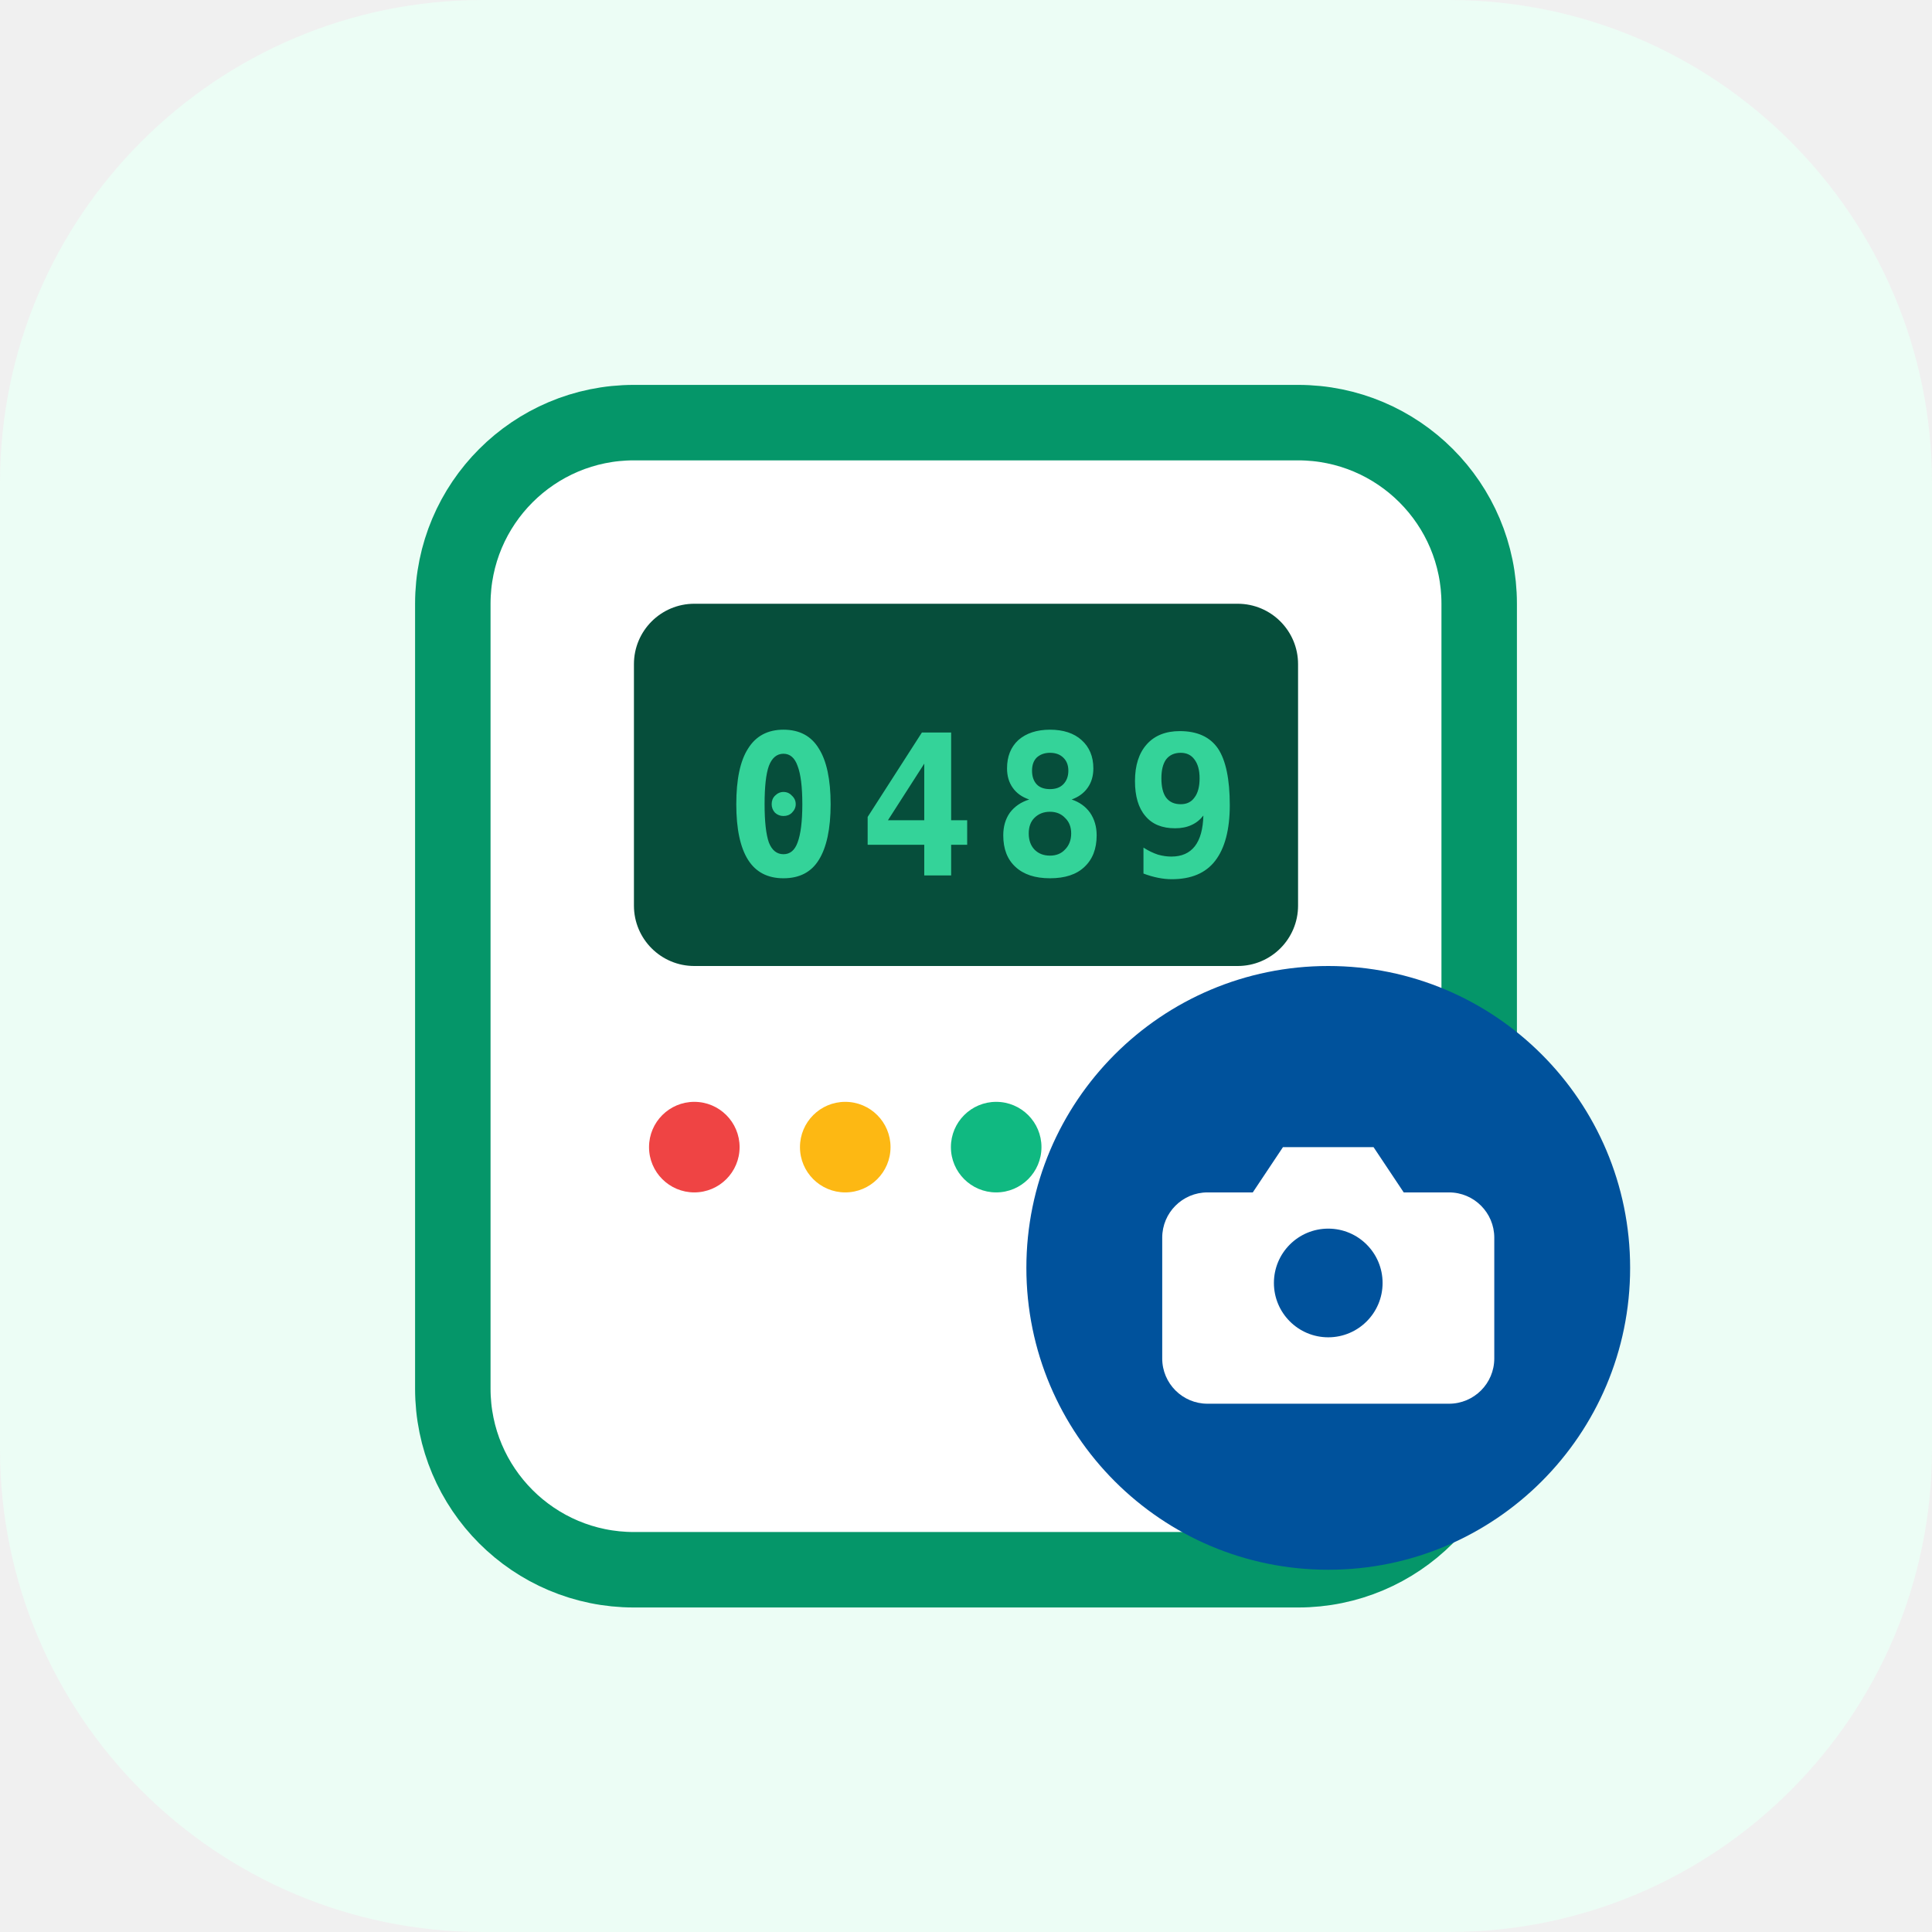
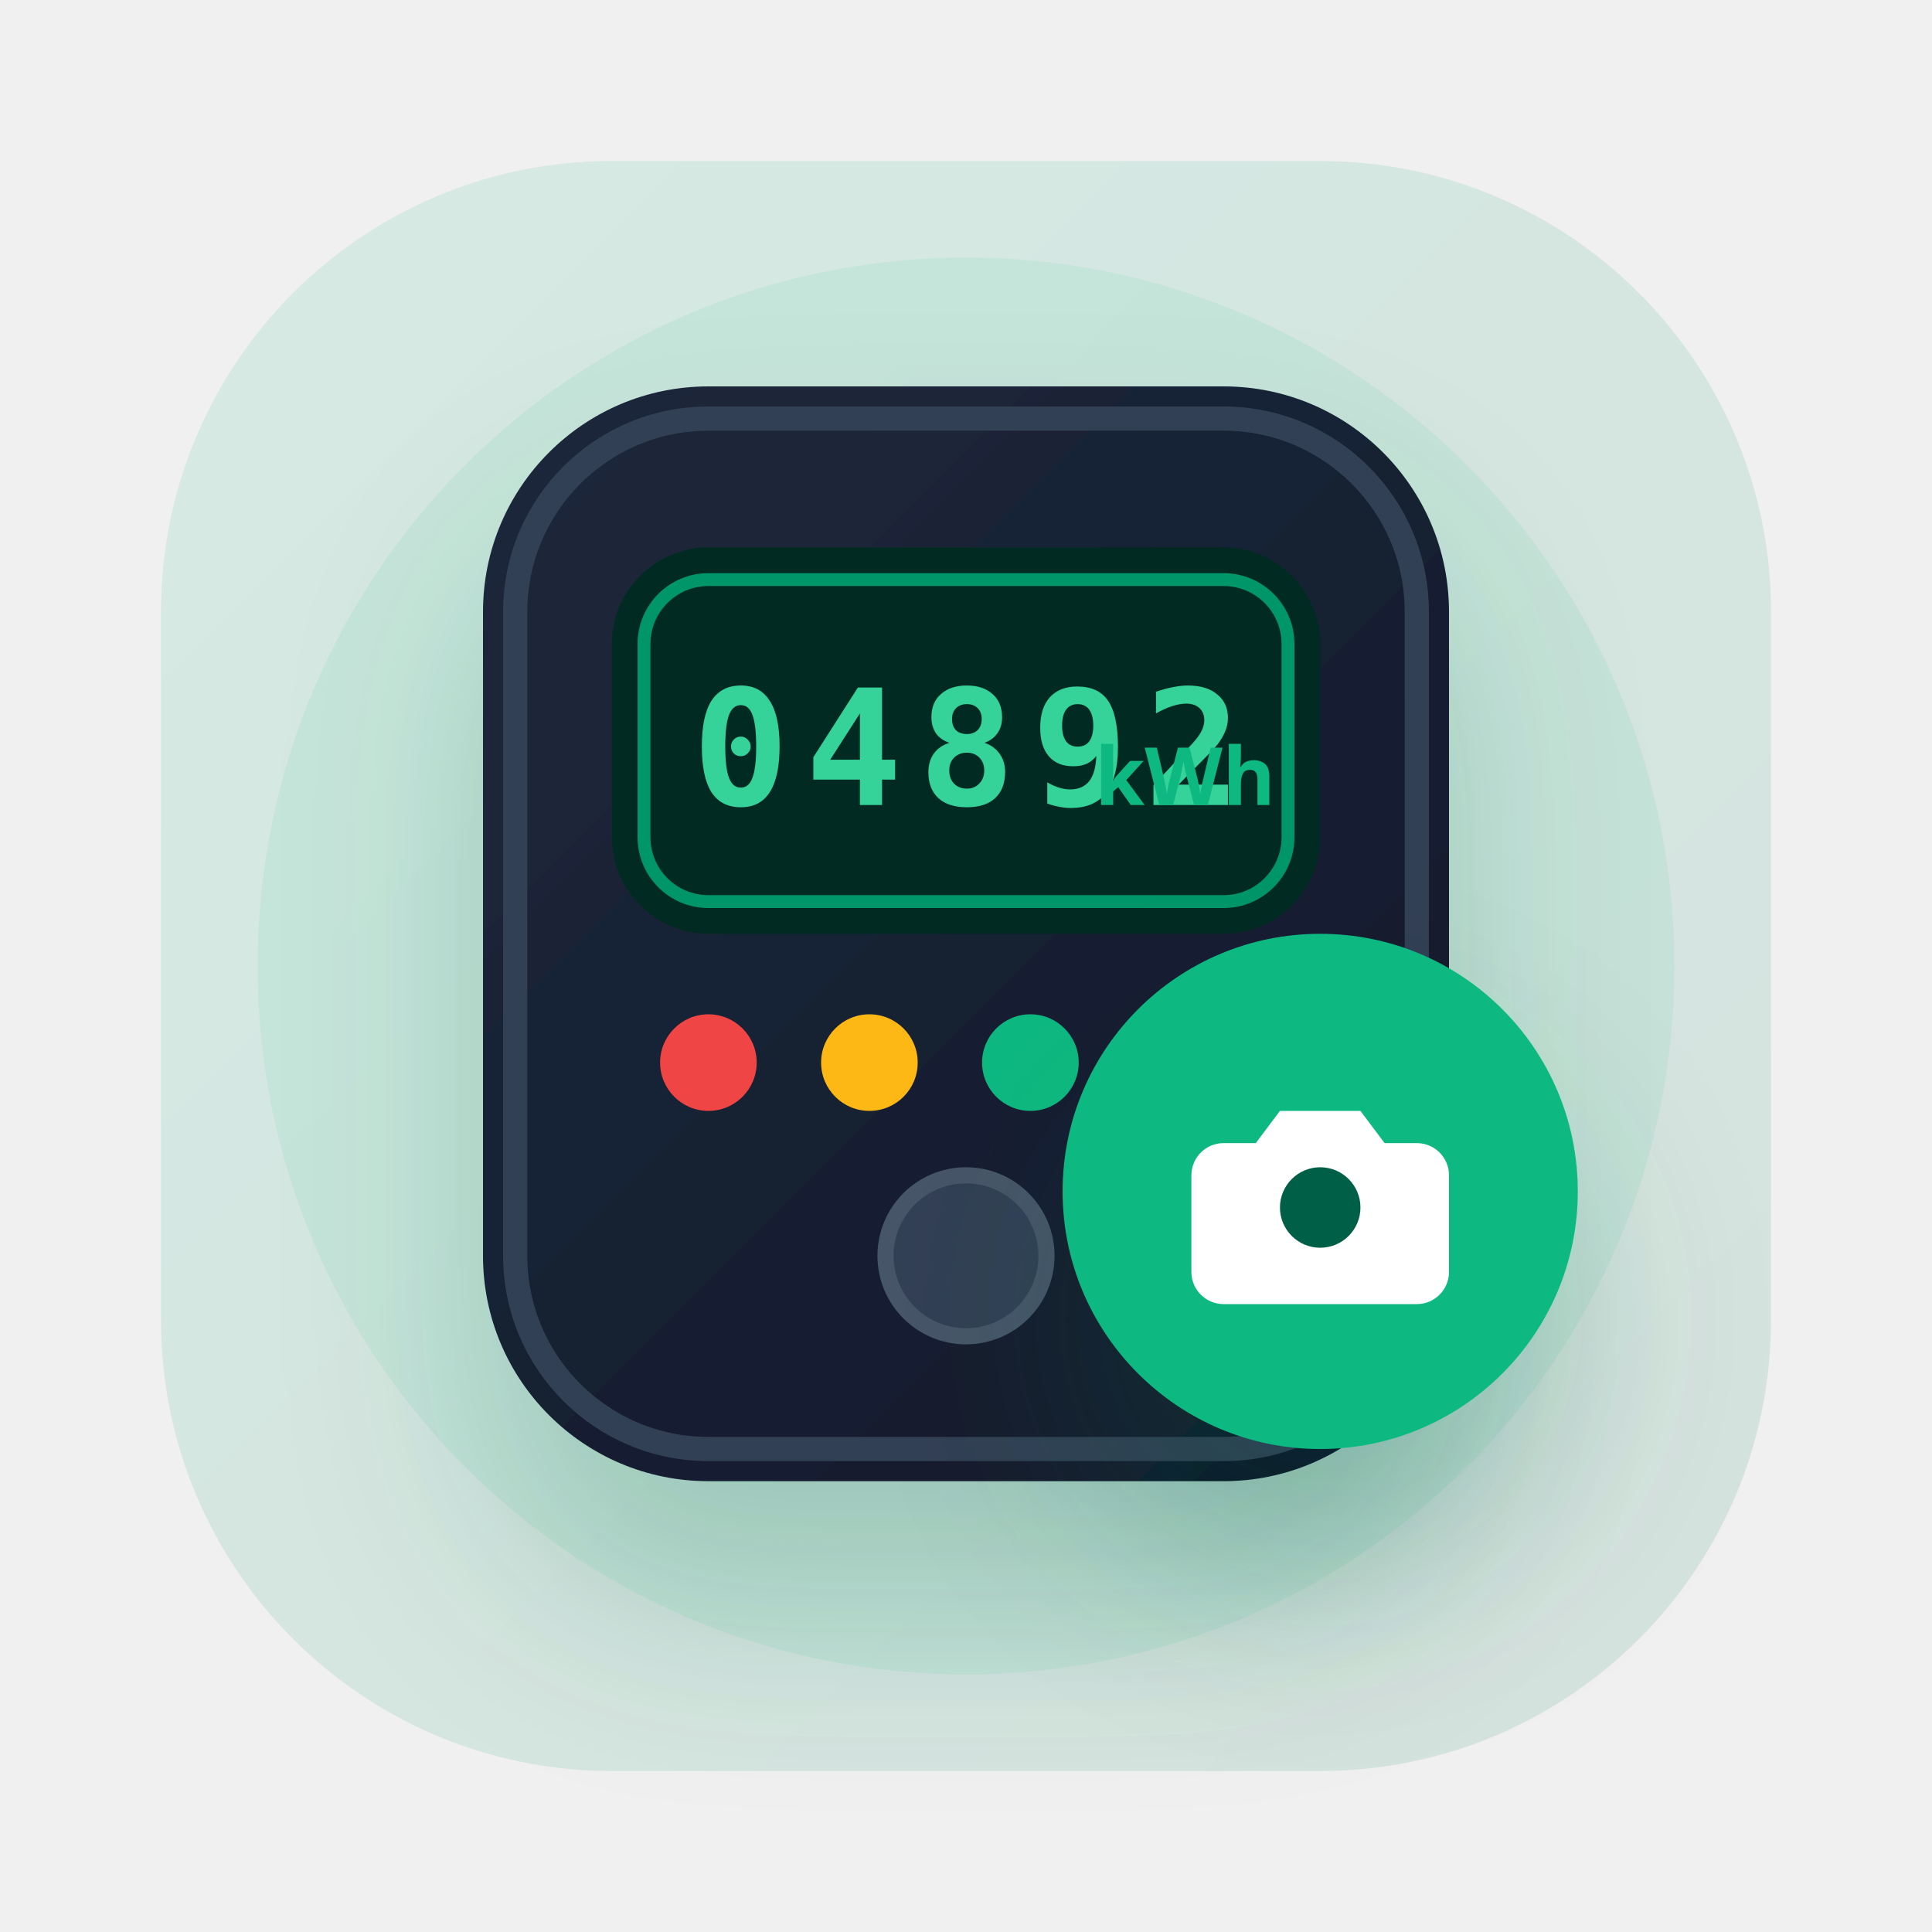
- <svg xmlns="http://www.w3.org/2000/svg" viewBox="0 0 64 64" fill="none">
-   <rect width="64" height="64" rx="16" fill="#ECFDF5" />
-   <rect x="15" y="14" width="34" height="38" rx="6" fill="#FFFFFF" stroke="#059669" stroke-width="2.5" />
-   <rect x="21" y="20" width="22" height="12" rx="2" fill="#064E3B" />
-   <text x="24" y="29" font-family="monospace" font-size="6.5" font-weight="bold" fill="#34D399" letter-spacing="0.5">0489</text>
-   <circle cx="23" cy="38" r="1.5" fill="#EF4444" />
-   <circle cx="28" cy="38" r="1.5" fill="#FDB813" />
-   <circle cx="33" cy="38" r="1.5" fill="#10B981" />
-   <circle cx="44" cy="42" r="10" fill="#00529C" />
-   <path d="M40 39.5h1.5l1-1.5h3l1 1.5H48a1.5 1.5 0 0 1 1.5 1.5v4a1.5 1.5 0 0 1-1.5 1.5h-8a1.5 1.5 0 0 1-1.5-1.5v-4a1.5 1.5 0 0 1 1.5-1.5z" fill="#FFFFFF" />
-   <circle cx="44" cy="42.5" r="1.8" fill="#00529C" />
+ <svg xmlns="http://www.w3.org/2000/svg" viewBox="0 0 120 120" fill="none">
+   <defs>
+     <linearGradient id="bg-emerald" x1="10" y1="10" x2="110" y2="110" gradientUnits="userSpaceOnUse">
+       <stop offset="0%" stop-color="#10B981" />
+       <stop offset="100%" stop-color="#047857" />
+     </linearGradient>
+     <linearGradient id="meter-body" x1="28" y1="28" x2="92" y2="92" gradientUnits="userSpaceOnUse">
+       <stop offset="0%" stop-color="#1E293B" />
+       <stop offset="100%" stop-color="#0F172A" />
+     </linearGradient>
+     <filter id="shadow-meter" x="-10%" y="-10%" width="130%" height="130%" filterUnits="userSpaceOnUse">
+       <feDropShadow dx="0" dy="8" stdDeviation="6" flood-color="#065F46" flood-opacity="0.2" />
+     </filter>
+   </defs>
+   <rect x="10" y="10" width="100" height="100" rx="28" fill="url(#bg-emerald)" opacity="0.12" />
+   <circle cx="60" cy="60" r="44" fill="#10B981" opacity="0.08" />
+   <g filter="url(#shadow-meter)">
+     <rect x="30" y="24" width="60" height="68" rx="14" fill="url(#meter-body)" />
+     <rect x="32" y="26" width="56" height="64" rx="12" stroke="#334155" stroke-width="1.5" />
+     <rect x="38" y="34" width="44" height="24" rx="6" fill="#022C22" />
+     <rect x="40" y="36" width="40" height="20" rx="4" stroke="#059669" stroke-width="0.8" />
+     <text x="43" y="50" font-family="'JetBrains Mono', monospace" font-size="10" font-weight="bold" fill="#34D399" letter-spacing="1">04892</text>
+     <text x="68" y="50" font-family="'Plus Jakarta Sans', sans-serif" font-size="5" font-weight="bold" fill="#10B981">kWh</text>
+     <circle cx="44" cy="66" r="3" fill="#EF4444" />
+     <circle cx="54" cy="66" r="3" fill="#FDB813" />
+     <circle cx="64" cy="66" r="3" fill="#10B981" />
+     <circle cx="60" cy="78" r="5" fill="#334155" stroke="#475569" stroke-width="1" />
+   </g>
+   <g filter="url(#shadow-meter)">
+     <circle cx="82" cy="74" r="16" fill="#10B981" />
+     <path d="M76 71h2l1.5-2h5l1.5 2h2a2 2 0 0 1 2 2v6a2 2 0 0 1-2 2h-12a2 2 0 0 1-2-2v-6a2 2 0 0 1 2-2z" fill="#FFFFFF" />
+     <circle cx="82" cy="75" r="2.5" fill="#065F46" />
+   </g>
</svg>
